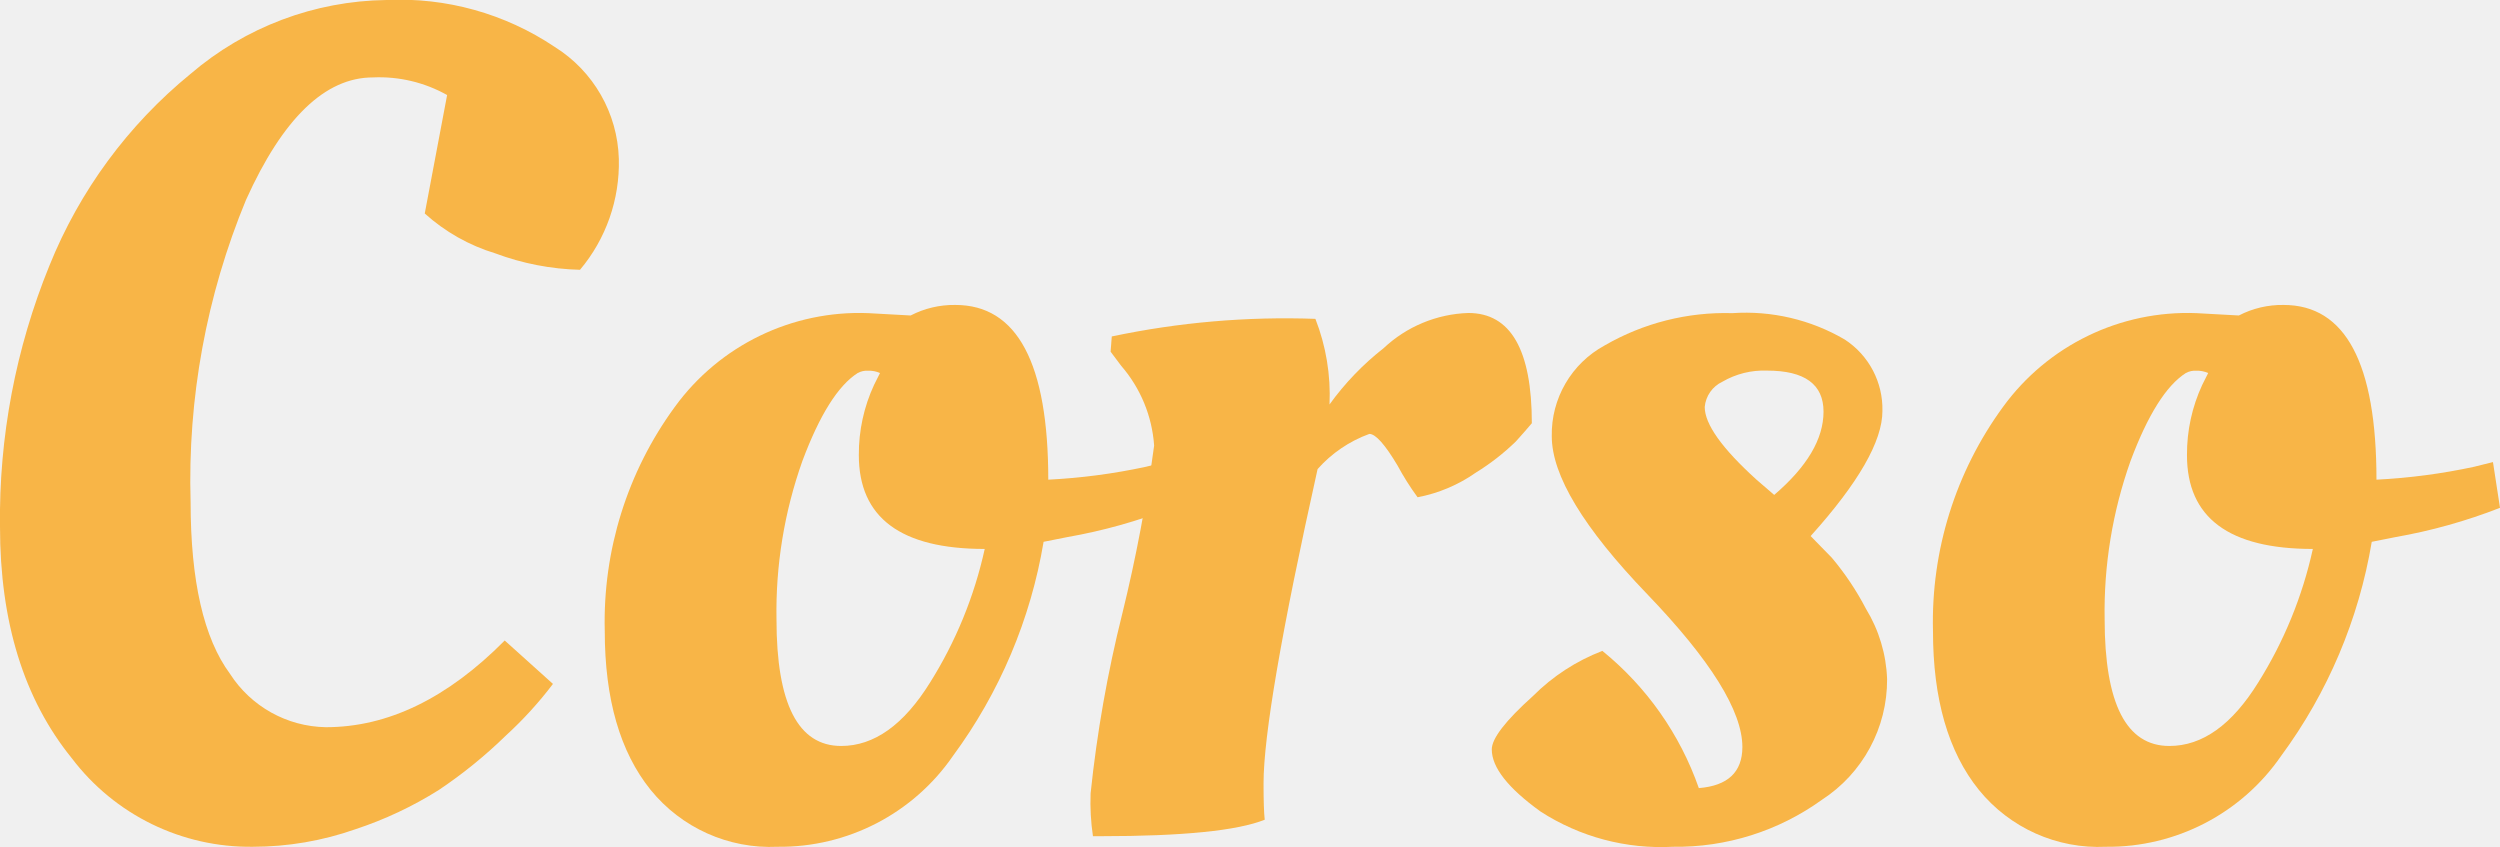
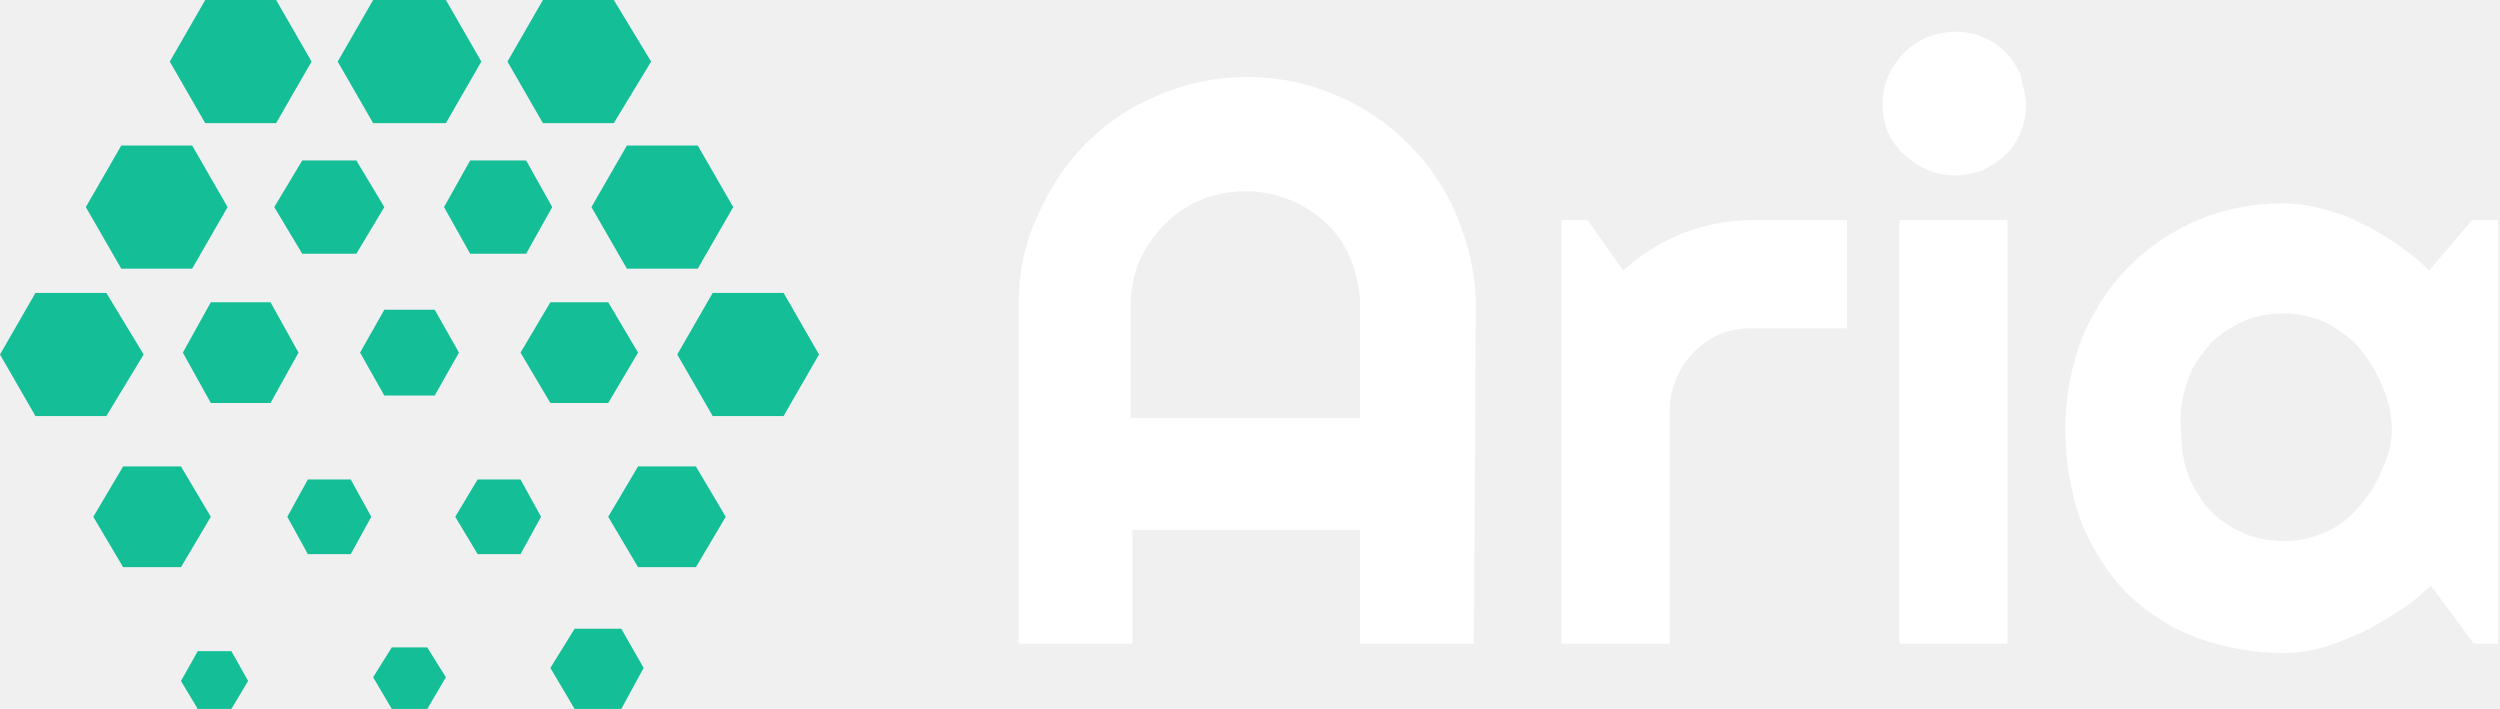
- <svg xmlns="http://www.w3.org/2000/svg" id="Layer_3" data-name="Layer 3" viewBox="0 0 124 42">
-   <defs>
-     <style>.cls-1{fill:#f8b547;}</style>
-   </defs>
-   <path class="cls-1" d="M12.546,42A11.087,11.087,0,0,1,3.56,37.607Q0,33.217,0,26.119A33.154,33.154,0,0,1,2.451,13.176a23.727,23.727,0,0,1,7-9.511A15.23,15.23,0,0,1,19.169,0a13.8,13.8,0,0,1,8.345,2.327,6.767,6.767,0,0,1,3.18,5.555,8.211,8.211,0,0,1-1.926,5.5,12.9,12.9,0,0,1-4.2-.815,9.212,9.212,0,0,1-3.5-1.978l1.109-5.875A6.875,6.875,0,0,0,18.5,3.84q-3.56,0-6.3,6.079A36.364,36.364,0,0,0,9.454,24.9q0,5.876,1.954,8.522a5.764,5.764,0,0,0,4.756,2.647q4.61,0,8.87-4.3l2.393,2.153a19.077,19.077,0,0,1-2.334,2.56,23.456,23.456,0,0,1-3.326,2.7,18.825,18.825,0,0,1-4.143,1.95A15.368,15.368,0,0,1,12.546,42Z" />
-   <path class="cls-1" d="M38.571,42a7.649,7.649,0,0,1-6.3-2.822q-2.275-2.821-2.275-7.882a18.051,18.051,0,0,1,3.472-11.11,11.308,11.308,0,0,1,9.6-4.654l2.1,0.116a4.674,4.674,0,0,1,2.217-.523q4.608,0,4.61,8.667a30.163,30.163,0,0,0,4.843-.64l0.934-.233,0.35,2.269a27.108,27.108,0,0,1-5.193,1.454l-1.167.232a24.768,24.768,0,0,1-4.493,10.616A10.418,10.418,0,0,1,38.571,42Zm3.152-5q2.45,0,4.405-3.141a20.882,20.882,0,0,0,2.714-6.631q-6.245,0-6.244-4.654a8.157,8.157,0,0,1,.758-3.489l0.292-.582a1.311,1.311,0,0,0-.583-0.116,0.967,0.967,0,0,0-.525.116q-1.458.931-2.742,4.363a22.309,22.309,0,0,0-1.284,7.853Q38.513,37,41.723,37Z" />
-   <path class="cls-1" d="M54.619,41.475H54.21a11.467,11.467,0,0,1-.116-2.123,64.186,64.186,0,0,1,1.575-8.929A78.892,78.892,0,0,0,57.245,22.1a6.754,6.754,0,0,0-1.634-3.956l-0.525-.7,0.058-.756a41.619,41.619,0,0,1,10.1-.873,10.364,10.364,0,0,1,.7,4.246,13.818,13.818,0,0,1,2.684-2.792,6.432,6.432,0,0,1,4.2-1.745q3.151,0,3.151,5.468-0.293.35-.788,0.9A11.472,11.472,0,0,1,73.2,23.443a7.455,7.455,0,0,1-2.888,1.221,13.157,13.157,0,0,1-.992-1.571q-0.934-1.57-1.4-1.571a6.313,6.313,0,0,0-2.568,1.745Q62.671,35.31,62.672,38.858c0,0.855.019,1.454,0.058,1.8Q60.687,41.476,54.619,41.475Z" />
-   <path class="cls-1" d="M93.6,33.681a7.085,7.085,0,0,1-3.238,5.992A12.33,12.33,0,0,1,82.978,42a11.009,11.009,0,0,1-6.564-1.746q-2.422-1.744-2.422-3.083,0-.813,2.042-2.647a9.84,9.84,0,0,1,3.443-2.24,15.249,15.249,0,0,1,4.785,6.806q2.158-.174,2.16-2.036,0-2.675-4.727-7.591T76.968,21.64a5.014,5.014,0,0,1,2.626-4.508,11.946,11.946,0,0,1,6.331-1.6A9.721,9.721,0,0,1,91.5,16.841a4.114,4.114,0,0,1,1.868,3.548q0,2.241-3.56,6.2,0.407,0.407,1.051,1.076a13.9,13.9,0,0,1,1.692,2.53A7.166,7.166,0,0,1,93.6,33.681ZM90.447,20.418q0-2.035-2.8-2.036a4.089,4.089,0,0,0-2.217.552,1.537,1.537,0,0,0-.876,1.251q0,1.279,2.568,3.606L88,24.548Q90.447,22.454,90.447,20.418Z" />
-   <path class="cls-1" d="M104.452,42a7.647,7.647,0,0,1-6.3-2.822q-2.278-2.821-2.276-7.882a18.056,18.056,0,0,1,3.471-11.11,11.31,11.31,0,0,1,9.6-4.654l2.1,0.116a4.674,4.674,0,0,1,2.217-.523q4.608,0,4.609,8.667a30.173,30.173,0,0,0,4.844-.64l0.934-.233L124,25.188a27.1,27.1,0,0,1-5.194,1.454l-1.167.232a24.759,24.759,0,0,1-4.493,10.616A10.414,10.414,0,0,1,104.452,42Zm3.151-5q2.451,0,4.4-3.141a20.863,20.863,0,0,0,2.714-6.631q-6.245,0-6.243-4.654a8.158,8.158,0,0,1,.759-3.489l0.292-.582a1.313,1.313,0,0,0-.583-0.116,0.967,0.967,0,0,0-.526.116q-1.458.931-2.742,4.363a22.309,22.309,0,0,0-1.284,7.853Q104.394,37,107.6,37Z" />
+ <svg xmlns="http://www.w3.org/2000/svg" version="1.1" id="Layer_2" x="0px" y="0px" viewBox="0 0 134 38" style="enable-background:new 0 0 134 38;" xml:space="preserve">
+   <style type="text/css">
+ 	.st0{fill:#14BF98;}
+ 	.st1{fill:#FFFFFF;}
+ </style>
+   <polygon class="st0" points="5.7,15.7 1.9,15.7 0,19 1.9,22.3 5.7,22.3 7.7,19 " />
+   <polygon class="st0" points="10.3,7.8 6.5,7.8 4.6,11.1 6.5,14.4 10.3,14.4 12.2,11.1 " />
+   <polygon class="st0" points="14.8,0 11,0 9.1,3.3 11,6.6 14.8,6.6 16.7,3.3 " />
+   <polygon class="st0" points="23.9,0 20,0 18.1,3.3 20,6.6 23.9,6.6 25.8,3.3 " />
+   <polygon class="st0" points="19.1,8.6 16.2,8.6 14.7,11.1 16.2,13.6 19.1,13.6 20.6,11.1 " />
+   <polygon class="st0" points="28.2,8.6 25.2,8.6 23.8,11.1 25.2,13.6 28.2,13.6 29.6,11.1 " />
+   <polygon class="st0" points="18.8,25.7 16.5,25.7 15.4,27.7 16.5,29.7 18.8,29.7 19.9,27.7 " />
+   <polygon class="st0" points="27.9,25.7 25.6,25.7 24.4,27.7 25.6,29.7 27.9,29.7 29,27.7 " />
+   <polygon class="st0" points="22.9,34.7 21,34.7 20,36.3 21,38 22.9,38 23.9,36.3 " />
+   <polygon class="st0" points="32.9,0 29.1,0 27.2,3.3 29.1,6.6 32.9,6.6 34.9,3.3 " />
+   <polygon class="st0" points="14.5,16.2 11.3,16.2 9.8,18.9 11.3,21.6 14.5,21.6 16,18.9 " />
+   <polygon class="st0" points="32.6,16.2 29.5,16.2 27.9,18.9 29.5,21.6 32.6,21.6 34.2,18.9 " />
+   <polygon class="st0" points="23.3,16.6 20.6,16.6 19.3,18.9 20.6,21.2 23.3,21.2 24.6,18.9 " />
+   <polygon class="st0" points="37.4,7.8 33.6,7.8 31.7,11.1 33.6,14.4 37.4,14.4 39.3,11.1 " />
+   <polygon class="st0" points="9.7,25 6.6,25 5,27.7 6.6,30.4 9.7,30.4 11.3,27.7 " />
+   <polygon class="st0" points="12.4,34.9 10.6,34.9 9.7,36.5 10.6,38 12.4,38 13.3,36.5 " />
+   <polygon class="st0" points="42,15.7 38.2,15.7 36.3,19 38.2,22.3 42,22.3 43.9,19 " />
+   <polygon class="st0" points="37.3,25 34.2,25 32.6,27.7 34.2,30.4 37.3,30.4 38.9,27.7 " />
+   <polygon class="st0" points="33.3,33.7 30.8,33.7 29.5,35.8 30.8,38 33.3,38 34.5,35.8 " />
+   <path class="st1" d="M79,34.5h-6.1v-6.1H60.7v6.1h-6.1V16.3c0-1.6,0.3-3.2,1-4.7c0.6-1.4,1.5-2.8,2.6-3.9c1.1-1.1,2.4-2,3.9-2.6  c3-1.3,6.5-1.3,9.5,0c2.9,1.2,5.3,3.6,6.5,6.5c0.6,1.5,1,3.1,1,4.7L79,34.5L79,34.5z M72.9,22.4v-6.1c0-0.8-0.2-1.6-0.5-2.4  c-0.6-1.5-1.8-2.6-3.3-3.2c-1.5-0.6-3.2-0.6-4.7,0c-1.5,0.6-2.6,1.8-3.3,3.2c-0.3,0.7-0.5,1.6-0.5,2.4v6.1H72.9z" />
+   <path class="st1" d="M89.5,34.5h-5.8V11.8h1.4l1.9,2.7c1.9-1.7,4.3-2.7,6.9-2.7H99v5.8h-5.1c-0.6,0-1.2,0.1-1.7,0.3  c-1.6,0.7-2.7,2.3-2.7,4.1L89.5,34.5L89.5,34.5z" />
+   <path class="st1" d="M108.6,5.6c0,0.5-0.1,1-0.3,1.5c-0.2,0.5-0.5,0.9-0.8,1.2c-0.4,0.4-0.8,0.6-1.2,0.8c-1,0.4-2.1,0.4-3,0  c-0.9-0.4-1.7-1.1-2.1-2c-0.4-1-0.4-2,0-3c0.4-0.9,1.1-1.7,2.1-2.1c1-0.4,2.1-0.4,3,0c0.5,0.2,0.9,0.5,1.2,0.8  c0.4,0.4,0.6,0.8,0.8,1.2C108.4,4.6,108.6,5.1,108.6,5.6z M107.6,34.5h-5.8V11.8h5.8V34.5z" />
+   <path class="st1" d="M134,34.5h-1.4l-2.3-3.1c-0.6,0.5-1.1,1-1.8,1.4c-0.6,0.4-1.3,0.8-1.9,1.1c-0.7,0.3-1.4,0.6-2.1,0.8  c-0.7,0.2-1.4,0.3-2.2,0.3c-1.5,0-3.1-0.3-4.5-0.8c-1.4-0.5-2.6-1.3-3.7-2.3c-1.1-1.1-1.9-2.4-2.5-3.8c-0.6-1.6-0.9-3.3-0.9-5.1  c0-1.7,0.3-3.3,0.9-4.9c0.6-1.4,1.4-2.7,2.5-3.8c1.1-1.1,2.3-1.9,3.7-2.5c1.4-0.6,3-0.9,4.5-0.9c0.7,0,1.5,0.1,2.2,0.3  c0.7,0.2,1.4,0.4,2.1,0.8c0.7,0.3,1.3,0.7,1.9,1.1c0.6,0.4,1.2,0.9,1.7,1.4l2.3-2.7h1.4V34.5L134,34.5z M128.2,23  c0-0.8-0.2-1.6-0.5-2.3c-0.3-0.7-0.7-1.4-1.2-2c-0.5-0.6-1.1-1-1.8-1.4c-0.7-0.3-1.5-0.5-2.2-0.5c-0.8,0-1.5,0.1-2.2,0.4  c-0.7,0.3-1.3,0.7-1.8,1.2c-0.5,0.6-1,1.2-1.2,1.9c-0.3,0.8-0.5,1.7-0.4,2.6c0,0.9,0.1,1.8,0.4,2.6c0.3,0.7,0.7,1.4,1.2,1.9  c0.5,0.5,1.1,0.9,1.8,1.2c0.7,0.3,1.5,0.4,2.2,0.4c0.8,0,1.5-0.2,2.2-0.5c0.7-0.3,1.3-0.8,1.8-1.4c0.5-0.6,0.9-1.2,1.2-2  C128,24.5,128.2,23.8,128.2,23z" />
</svg>
